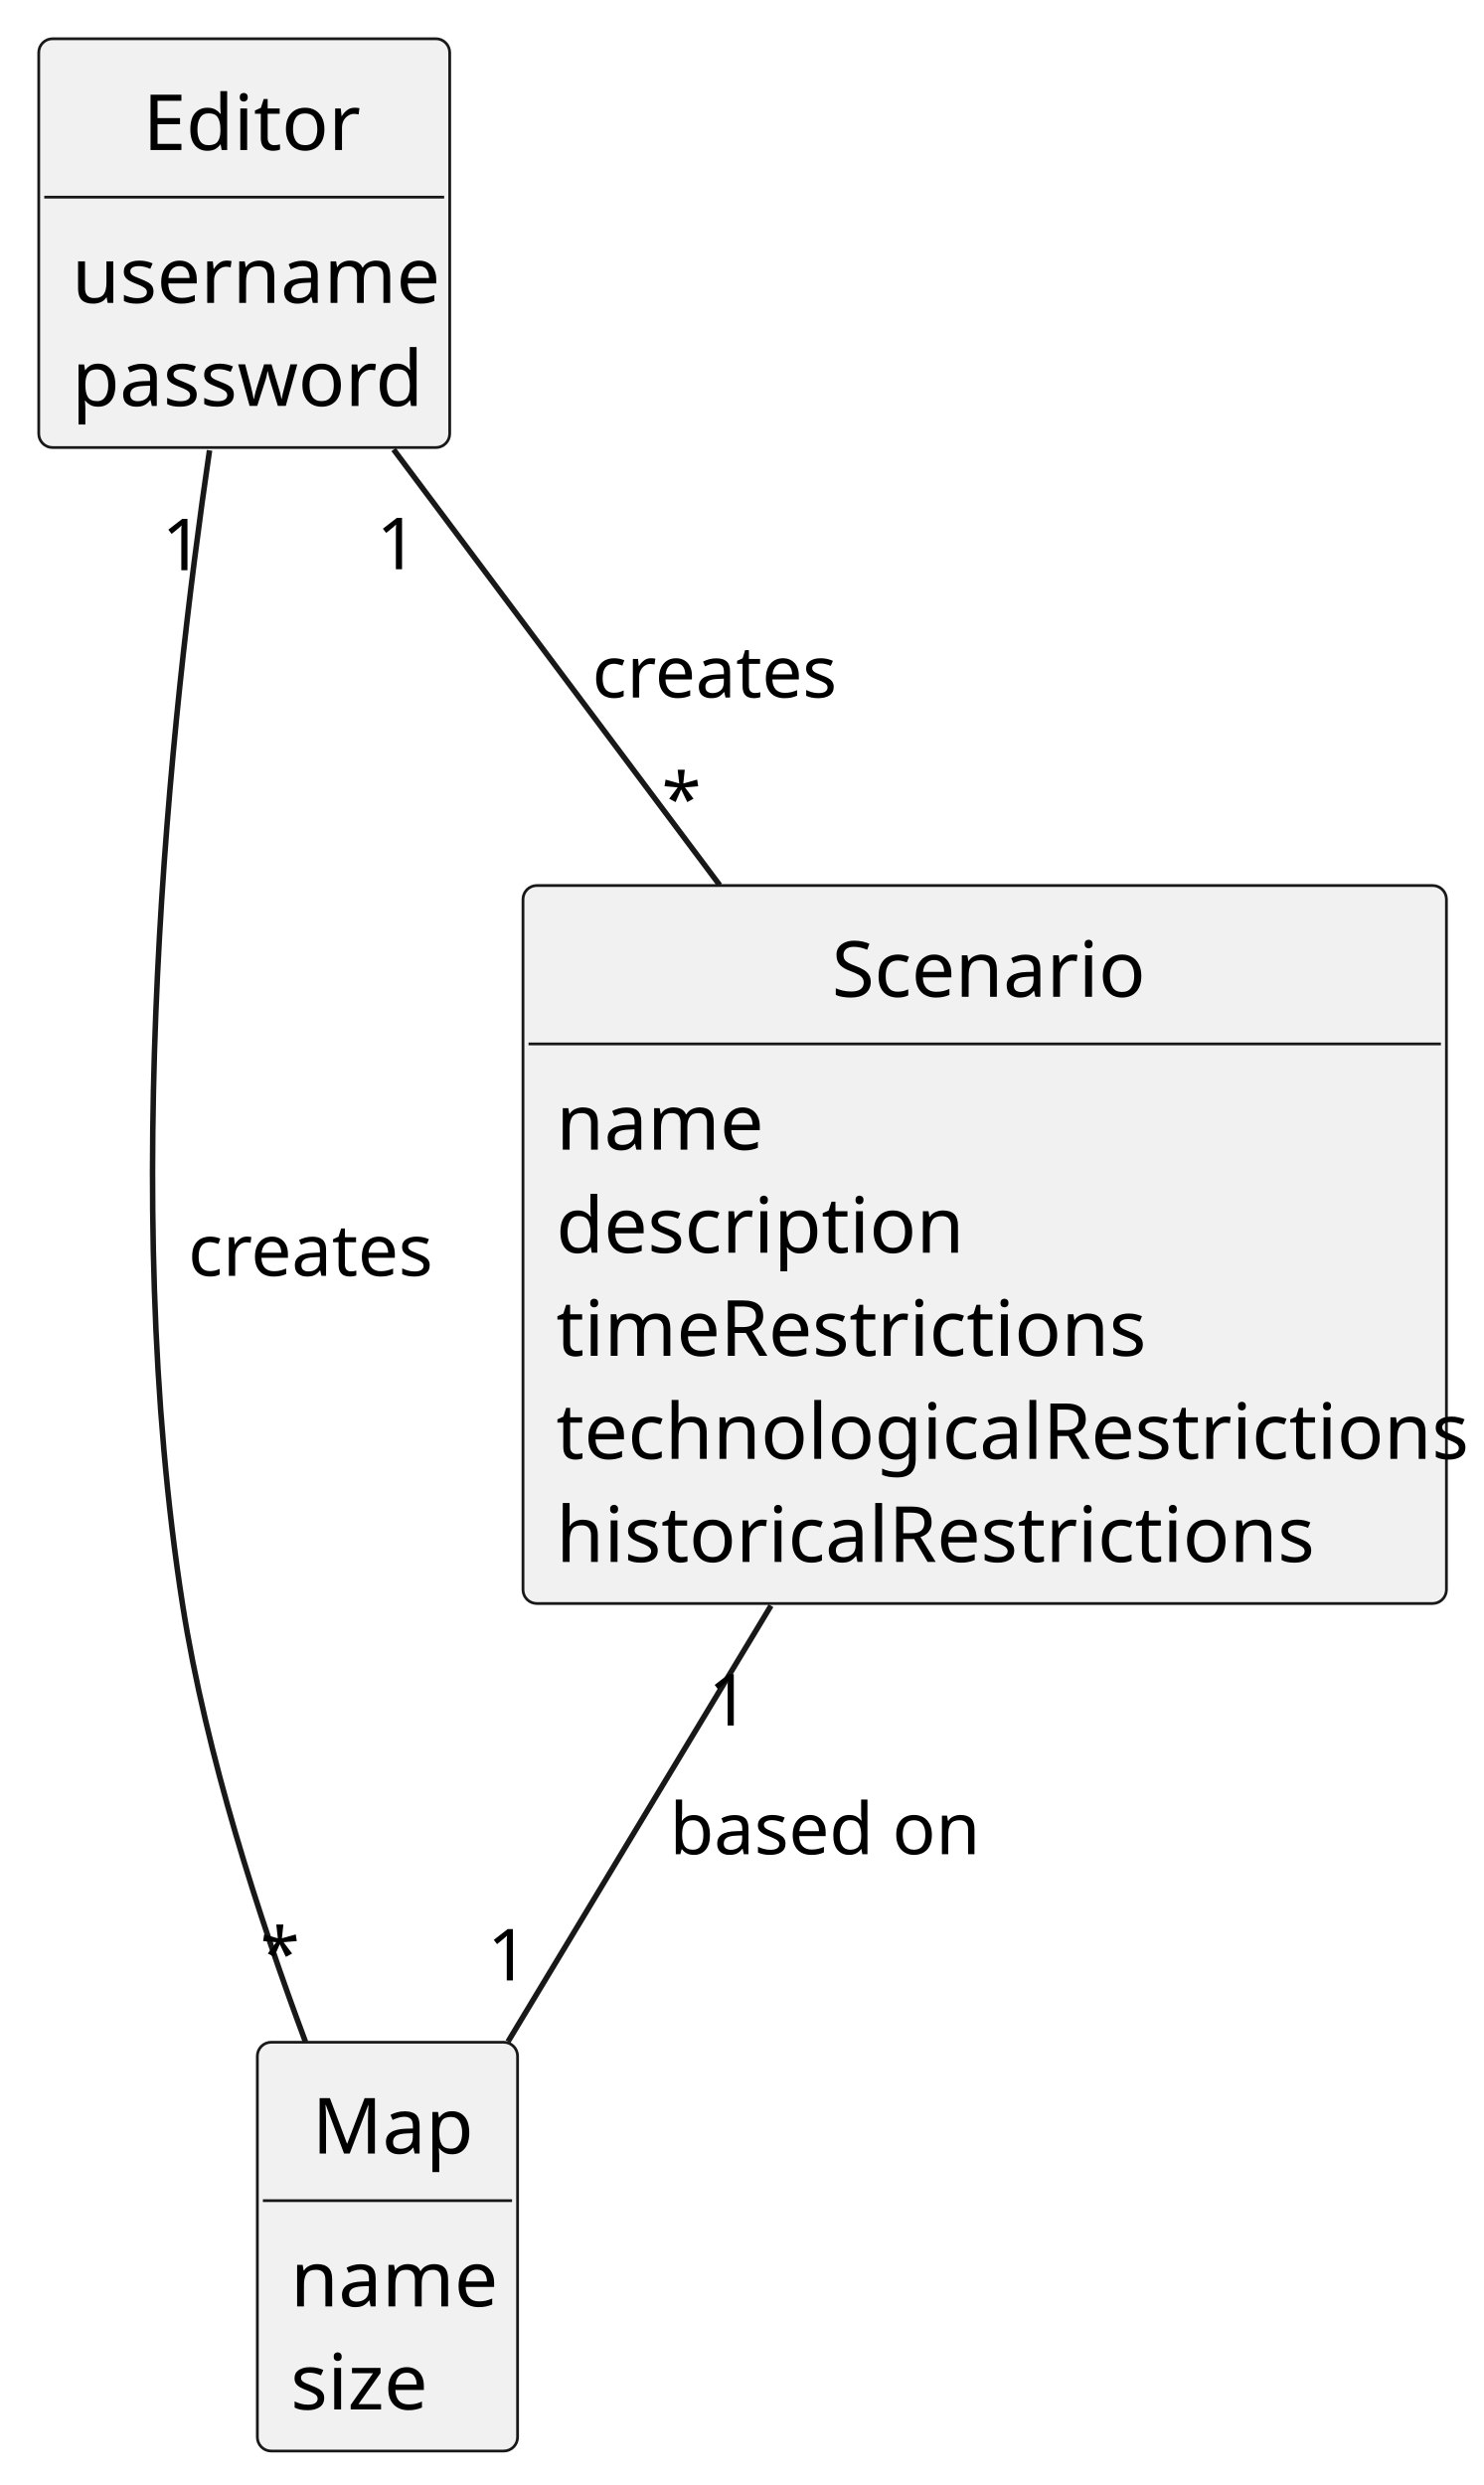
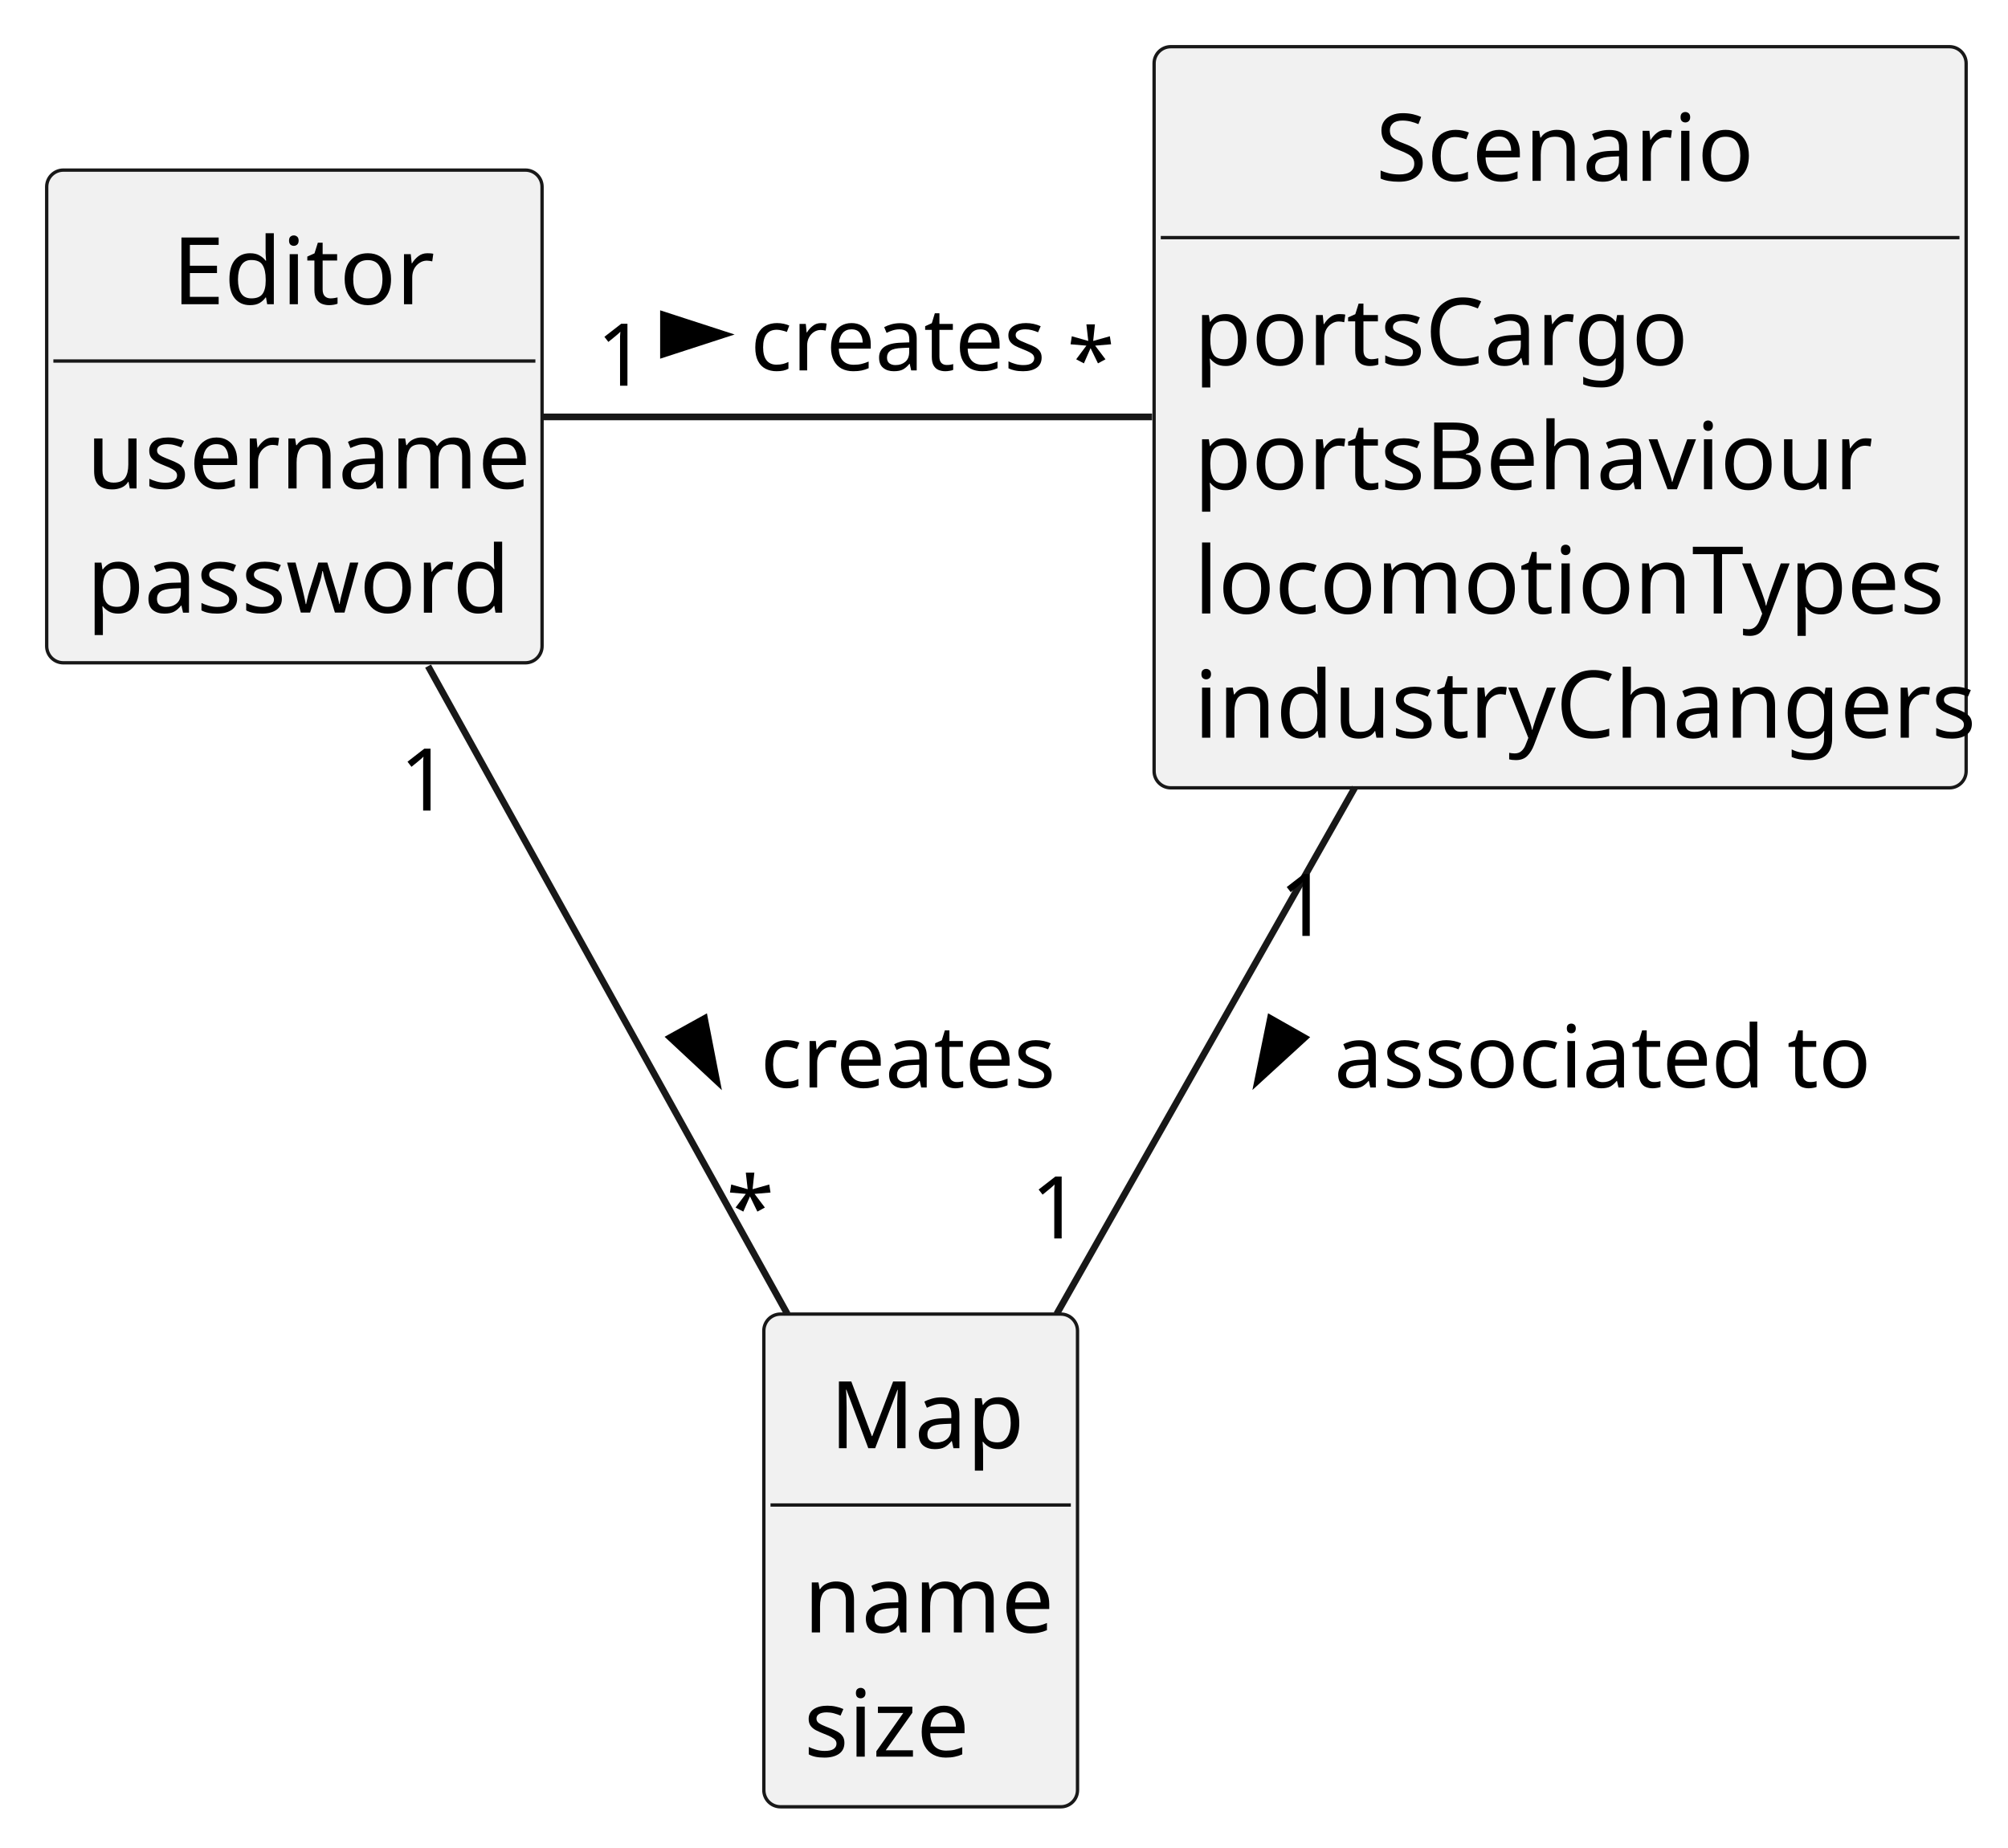
- <svg xmlns="http://www.w3.org/2000/svg" contentStyleType="text/css" height="449px" preserveAspectRatio="none" style="width:268px;height:449px;background:#FFFFFF;" version="1.1" viewBox="0 0 268 449" width="268px" zoomAndPan="magnify">
+ <svg xmlns="http://www.w3.org/2000/svg" contentStyleType="text/css" height="277px" preserveAspectRatio="none" style="width:301px;height:277px;background:#FFFFFF;" version="1.1" viewBox="0 0 301 277" width="301px" zoomAndPan="magnify">
  <defs />
  <g>
    <g id="elem_Map">
-       <rect codeLine="11" fill="#F1F1F1" height="73.863" id="Map" rx="2.5" ry="2.5" style="stroke:#181818;stroke-width:0.5;" width="47.02" x="46.5" y="369" />
-       <text fill="#000000" font-family="sans-serif" font-size="14" lengthAdjust="spacing" textLength="27.234" x="56.393" y="389.107">Map</text>
-       <line style="stroke:#181818;stroke-width:0.5;" x1="47.5" x2="92.52" y1="397.621" y2="397.621" />
-       <text fill="#000000" font-family="sans-serif" font-size="14" lengthAdjust="spacing" textLength="35.02" x="52.5" y="416.728">name</text>
-       <text fill="#000000" font-family="sans-serif" font-size="14" lengthAdjust="spacing" textLength="24.896" x="52.5" y="435.35">size</text>
+       <rect codeLine="11" fill="#F1F1F1" height="73.863" id="Map" rx="2.5" ry="2.5" style="stroke:#181818;stroke-width:0.5;" width="47.02" x="114.5" y="197" />
+       <text fill="#000000" font-family="sans-serif" font-size="14" lengthAdjust="spacing" textLength="27.234" x="124.393" y="217.107">Map</text>
+       <line style="stroke:#181818;stroke-width:0.5;" x1="115.5" x2="160.52" y1="225.621" y2="225.621" />
+       <text fill="#000000" font-family="sans-serif" font-size="14" lengthAdjust="spacing" textLength="35.02" x="120.5" y="244.728">name</text>
+       <text fill="#000000" font-family="sans-serif" font-size="14" lengthAdjust="spacing" textLength="24.896" x="120.5" y="263.35">size</text>
    </g>
    <g id="elem_Scenario">
-       <rect codeLine="16" fill="#F1F1F1" height="129.727" id="Scenario" rx="2.5" ry="2.5" style="stroke:#181818;stroke-width:0.5;" width="166.855" x="94.5" y="160" />
-       <text fill="#000000" font-family="sans-serif" font-size="14" lengthAdjust="spacing" textLength="55.255" x="150.3" y="180.107">Scenario</text>
-       <line style="stroke:#181818;stroke-width:0.5;" x1="95.5" x2="260.354" y1="188.621" y2="188.621" />
-       <text fill="#000000" font-family="sans-serif" font-size="14" lengthAdjust="spacing" textLength="35.02" x="100.5" y="207.728">name</text>
-       <text fill="#000000" font-family="sans-serif" font-size="14" lengthAdjust="spacing" textLength="67.703" x="100.5" y="226.35">description</text>
-       <text fill="#000000" font-family="sans-serif" font-size="14" lengthAdjust="spacing" textLength="99.579" x="100.5" y="244.971">timeRestrictions</text>
-       <text fill="#000000" font-family="sans-serif" font-size="14" lengthAdjust="spacing" textLength="154.855" x="100.5" y="263.592">technologicalRestrictions</text>
-       <text fill="#000000" font-family="sans-serif" font-size="14" lengthAdjust="spacing" textLength="128.372" x="100.5" y="282.213">historicalRestrictions</text>
+       <rect codeLine="16" fill="#F1F1F1" height="111.106" id="Scenario" rx="2.5" ry="2.5" style="stroke:#181818;stroke-width:0.5;" width="121.724" x="173" y="7" />
+       <text fill="#000000" font-family="sans-serif" font-size="14" lengthAdjust="spacing" textLength="55.255" x="206.234" y="27.107">Scenario</text>
+       <line style="stroke:#181818;stroke-width:0.5;" x1="174" x2="293.724" y1="35.621" y2="35.621" />
+       <text fill="#000000" font-family="sans-serif" font-size="14" lengthAdjust="spacing" textLength="69.255" x="179" y="54.728">portsCargo</text>
+       <text fill="#000000" font-family="sans-serif" font-size="14" lengthAdjust="spacing" textLength="94.165" x="179" y="73.35">portsBehaviour</text>
+       <text fill="#000000" font-family="sans-serif" font-size="14" lengthAdjust="spacing" textLength="105.827" x="179" y="91.971">locomotionTypes</text>
+       <text fill="#000000" font-family="sans-serif" font-size="14" lengthAdjust="spacing" textLength="109.724" x="179" y="110.592">industryChangers</text>
    </g>
    <g id="elem_Editor">
-       <rect codeLine="24" fill="#F1F1F1" height="73.863" id="Editor" rx="2.5" ry="2.5" style="stroke:#181818;stroke-width:0.5;" width="74.255" x="7" y="7" />
-       <text fill="#000000" font-family="sans-serif" font-size="14" lengthAdjust="spacing" textLength="36.572" x="25.841" y="27.107">Editor</text>
-       <line style="stroke:#181818;stroke-width:0.5;" x1="8" x2="80.255" y1="35.621" y2="35.621" />
-       <text fill="#000000" font-family="sans-serif" font-size="14" lengthAdjust="spacing" textLength="62.255" x="13" y="54.728">username</text>
-       <text fill="#000000" font-family="sans-serif" font-size="14" lengthAdjust="spacing" textLength="59.917" x="13" y="73.35">password</text>
+       <rect codeLine="23" fill="#F1F1F1" height="73.863" id="Editor" rx="2.5" ry="2.5" style="stroke:#181818;stroke-width:0.5;" width="74.255" x="7" y="25.5" />
+       <text fill="#000000" font-family="sans-serif" font-size="14" lengthAdjust="spacing" textLength="36.572" x="25.841" y="45.607">Editor</text>
+       <line style="stroke:#181818;stroke-width:0.5;" x1="8" x2="80.255" y1="54.121" y2="54.121" />
+       <text fill="#000000" font-family="sans-serif" font-size="14" lengthAdjust="spacing" textLength="62.255" x="13" y="73.228">username</text>
+       <text fill="#000000" font-family="sans-serif" font-size="14" lengthAdjust="spacing" textLength="59.917" x="13" y="91.85">password</text>
    </g>
    <g id="link_Editor_Map">
-       <path codeLine="29" d="M37.86,81.37 C30.78,129.43 21.48,216.6 33,290 C37.26,317.14 46.85,346.62 55.2,368.94 " fill="none" id="Editor-Map" style="stroke:#181818;stroke-width:1.0;" />
-       <text fill="#000000" font-family="sans-serif" font-size="13" lengthAdjust="spacing" textLength="42.631" x="34" y="230.528">creates</text>
-       <text fill="#000000" font-family="sans-serif" font-size="13" lengthAdjust="spacing" textLength="7.23" x="29.261" y="103.031">1</text>
-       <text fill="#000000" font-family="sans-serif" font-size="13" lengthAdjust="spacing" textLength="5.059" x="47.014" y="357.608">*</text>
+       <path codeLine="28" d="M64.17,99.86 C80.08,128.56 102.17,168.38 118.03,196.99 " fill="none" id="Editor-Map" style="stroke:#181818;stroke-width:1.0;" />
+       <polygon fill="#000000" points="107.425,162.018,105.609,152.683,100.468,155.533,107.425,162.018" style="stroke:#000000;stroke-width:1.0;" />
+       <text fill="#000000" font-family="sans-serif" font-size="13" lengthAdjust="spacing" textLength="42.631" x="114" y="163.028">creates</text>
+       <text fill="#000000" font-family="sans-serif" font-size="13" lengthAdjust="spacing" textLength="7.23" x="59.929" y="121.519">1</text>
+       <text fill="#000000" font-family="sans-serif" font-size="13" lengthAdjust="spacing" textLength="5.059" x="108.891" y="185.667">*</text>
    </g>
    <g id="link_Editor_Scenario">
-       <path codeLine="30" d="M71.12,81.22 C88.02,103.8 110.24,133.49 130.05,159.94 " fill="none" id="Editor-Scenario" style="stroke:#181818;stroke-width:1.0;" />
-       <text fill="#000000" font-family="sans-serif" font-size="13" lengthAdjust="spacing" textLength="42.631" x="107" y="126.028">creates</text>
-       <text fill="#000000" font-family="sans-serif" font-size="13" lengthAdjust="spacing" textLength="7.23" x="68.03" y="102.856">1</text>
-       <text fill="#000000" font-family="sans-serif" font-size="13" lengthAdjust="spacing" textLength="5.059" x="119.543" y="148.954">*</text>
+       <path codeLine="29" d="M81.08,62.5 C107.11,62.5 142.52,62.5 172.7,62.5 " fill="none" id="Editor-Scenario" style="stroke:#181818;stroke-width:1.0;" />
+       <polygon fill="#000000" points="108.5,50.145,99.455,47.207,99.455,53.084,108.5,50.145" style="stroke:#000000;stroke-width:1.0;" />
+       <text fill="#000000" font-family="sans-serif" font-size="13" lengthAdjust="spacing" textLength="42.631" x="112.5" y="55.528">creates</text>
+       <text fill="#000000" font-family="sans-serif" font-size="13" lengthAdjust="spacing" textLength="7.23" x="89.447" y="57.819">1</text>
+       <text fill="#000000" font-family="sans-serif" font-size="13" lengthAdjust="spacing" textLength="5.059" x="159.945" y="58.504">*</text>
    </g>
    <g id="link_Scenario_Map">
-       <path codeLine="31" d="M139.31,290.12 C123.34,316.6 105.41,346.32 91.79,368.89 " fill="none" id="Scenario-Map" style="stroke:#181818;stroke-width:1.0;" />
-       <text fill="#000000" font-family="sans-serif" font-size="13" lengthAdjust="spacing" textLength="53.492" x="121" y="335.028">based on</text>
-       <text fill="#000000" font-family="sans-serif" font-size="13" lengthAdjust="spacing" textLength="7.23" x="127.978" y="311.769">1</text>
-       <text fill="#000000" font-family="sans-serif" font-size="13" lengthAdjust="spacing" textLength="7.23" x="88.067" y="357.832">1</text>
+       <path codeLine="30" d="M203.1,118.06 C188.46,143.9 171.39,174.05 158.4,196.98 " fill="none" id="Scenario-Map" style="stroke:#181818;stroke-width:1.0;" />
+       <polygon fill="#000000" points="188.536,161.996,195.551,155.574,190.436,152.677,188.536,161.996" style="stroke:#000000;stroke-width:1.0;" />
+       <text fill="#000000" font-family="sans-serif" font-size="13" lengthAdjust="spacing" textLength="76.603" x="200" y="163.028">associated to</text>
+       <text fill="#000000" font-family="sans-serif" font-size="13" lengthAdjust="spacing" textLength="7.23" x="191.725" y="140.308">1</text>
+       <text fill="#000000" font-family="sans-serif" font-size="13" lengthAdjust="spacing" textLength="7.23" x="154.535" y="185.655">1</text>
    </g>
  </g>
</svg>
